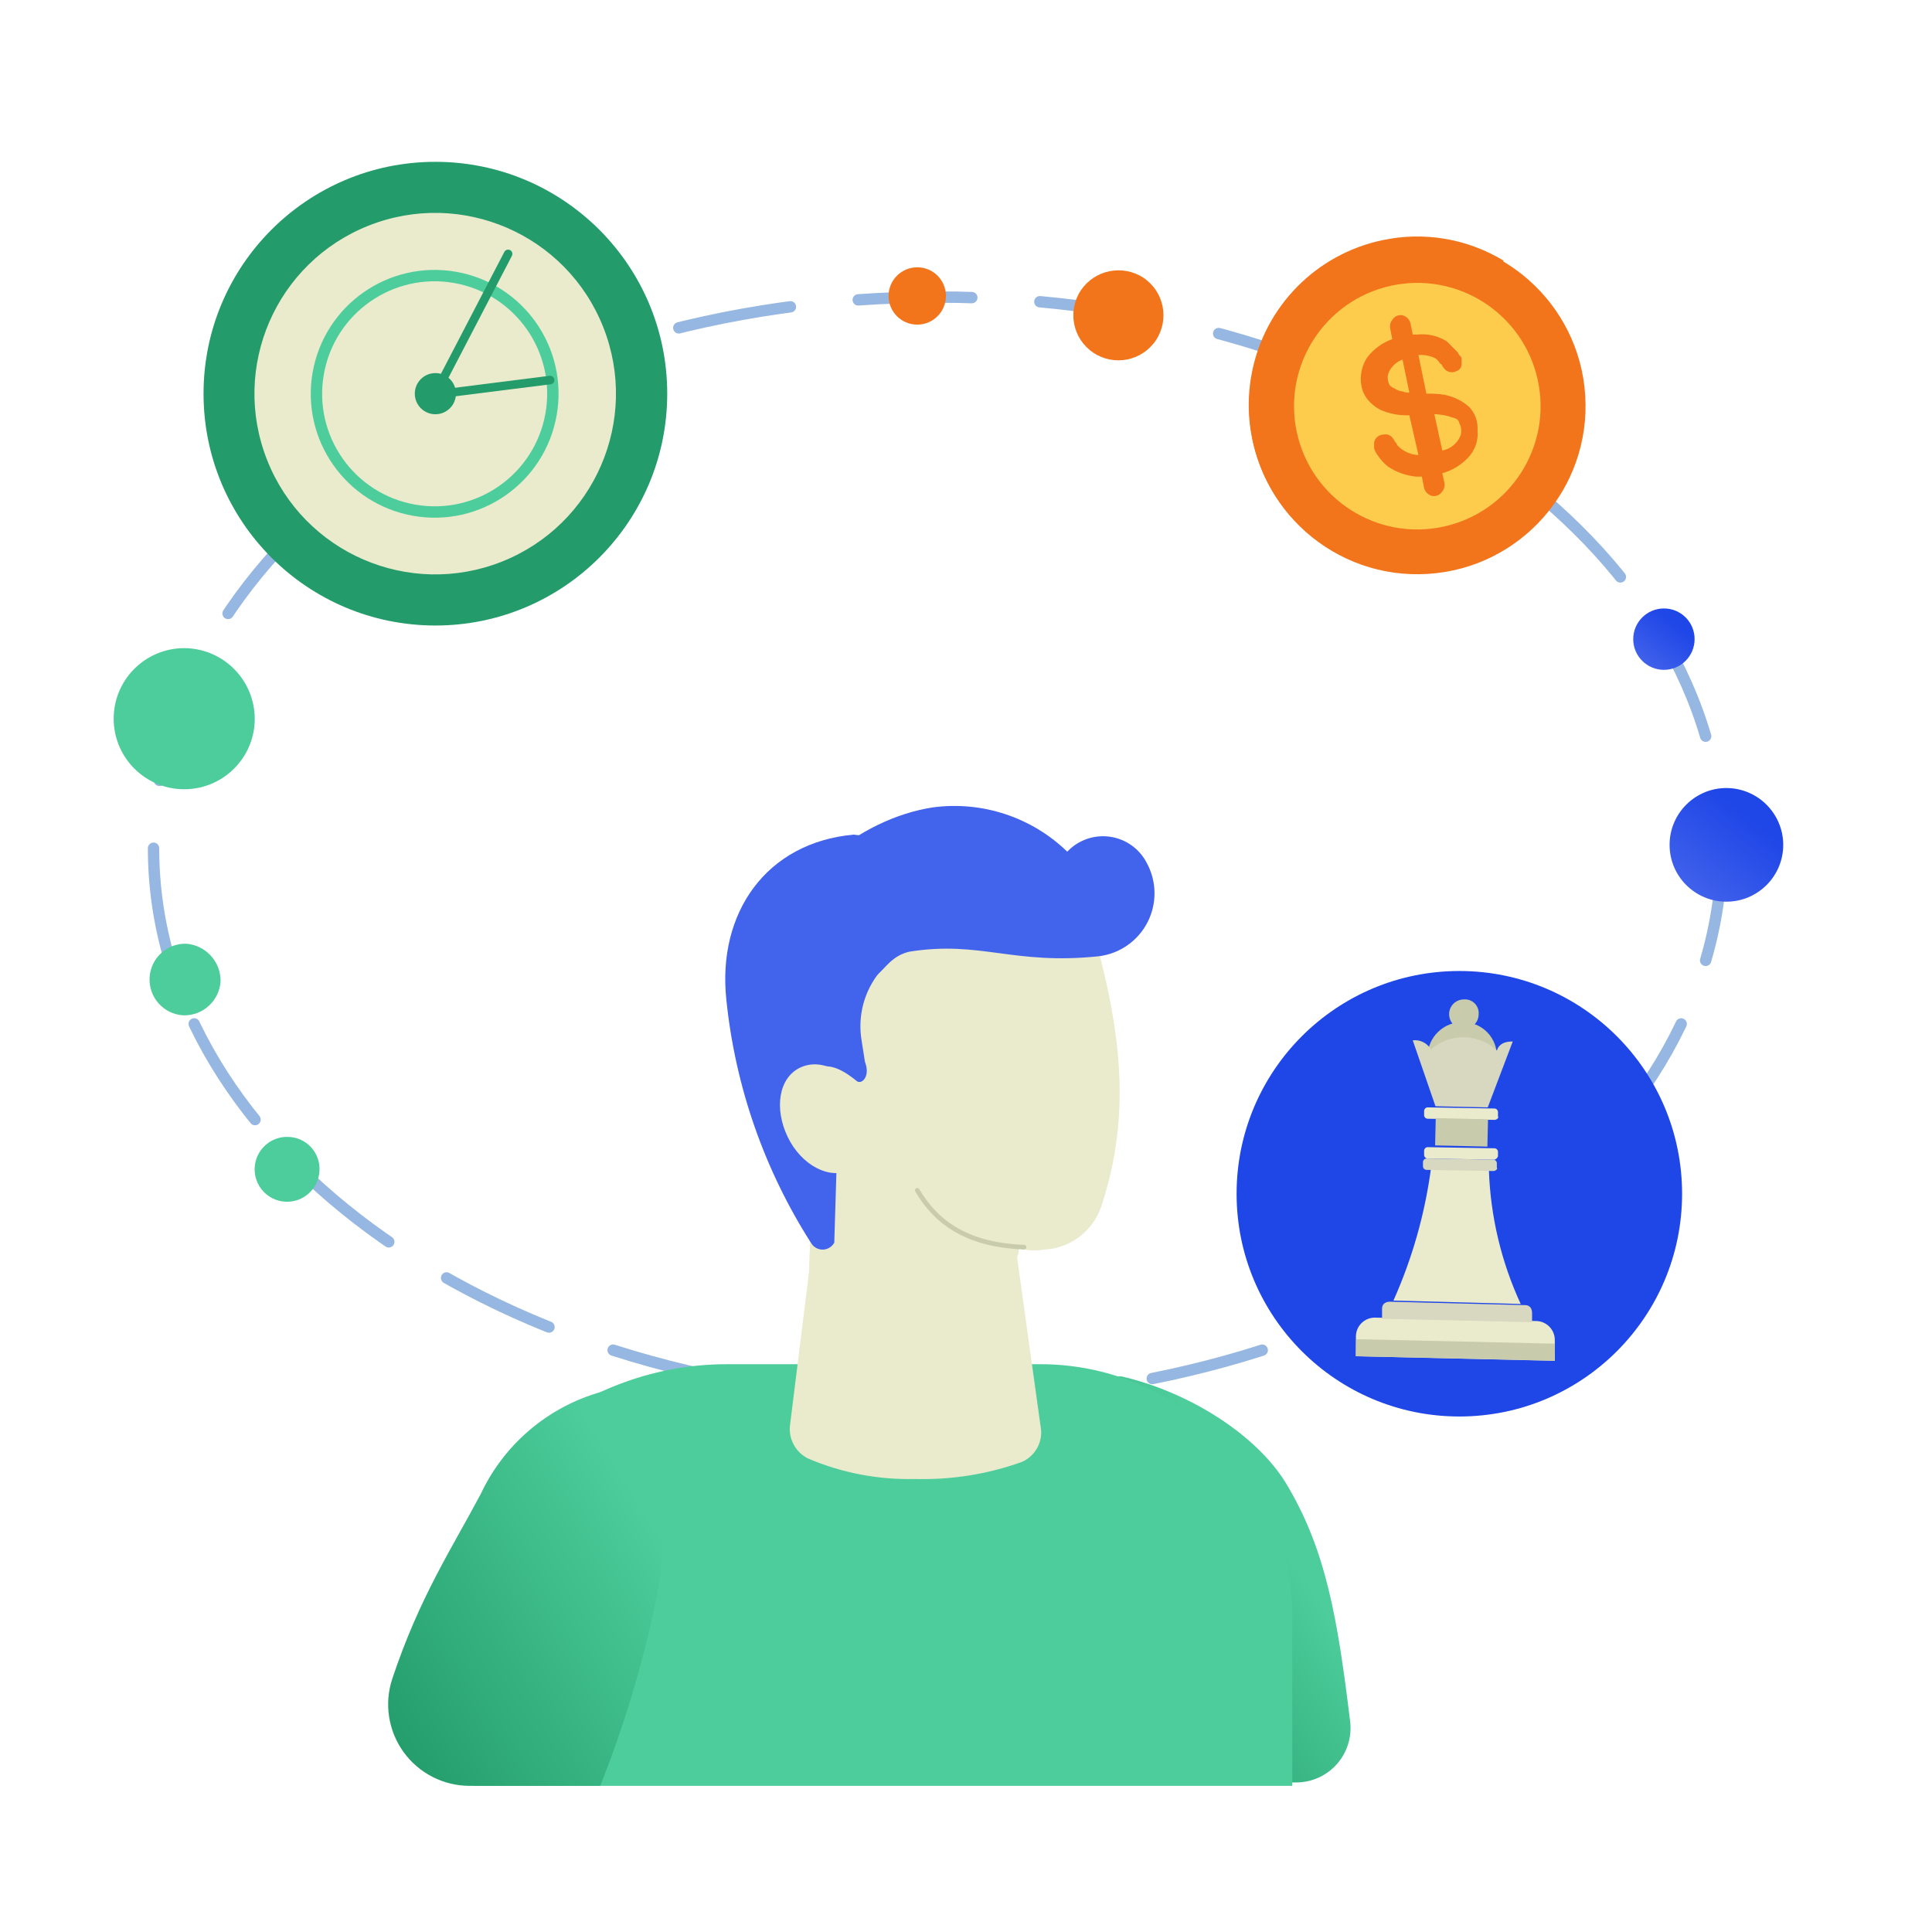
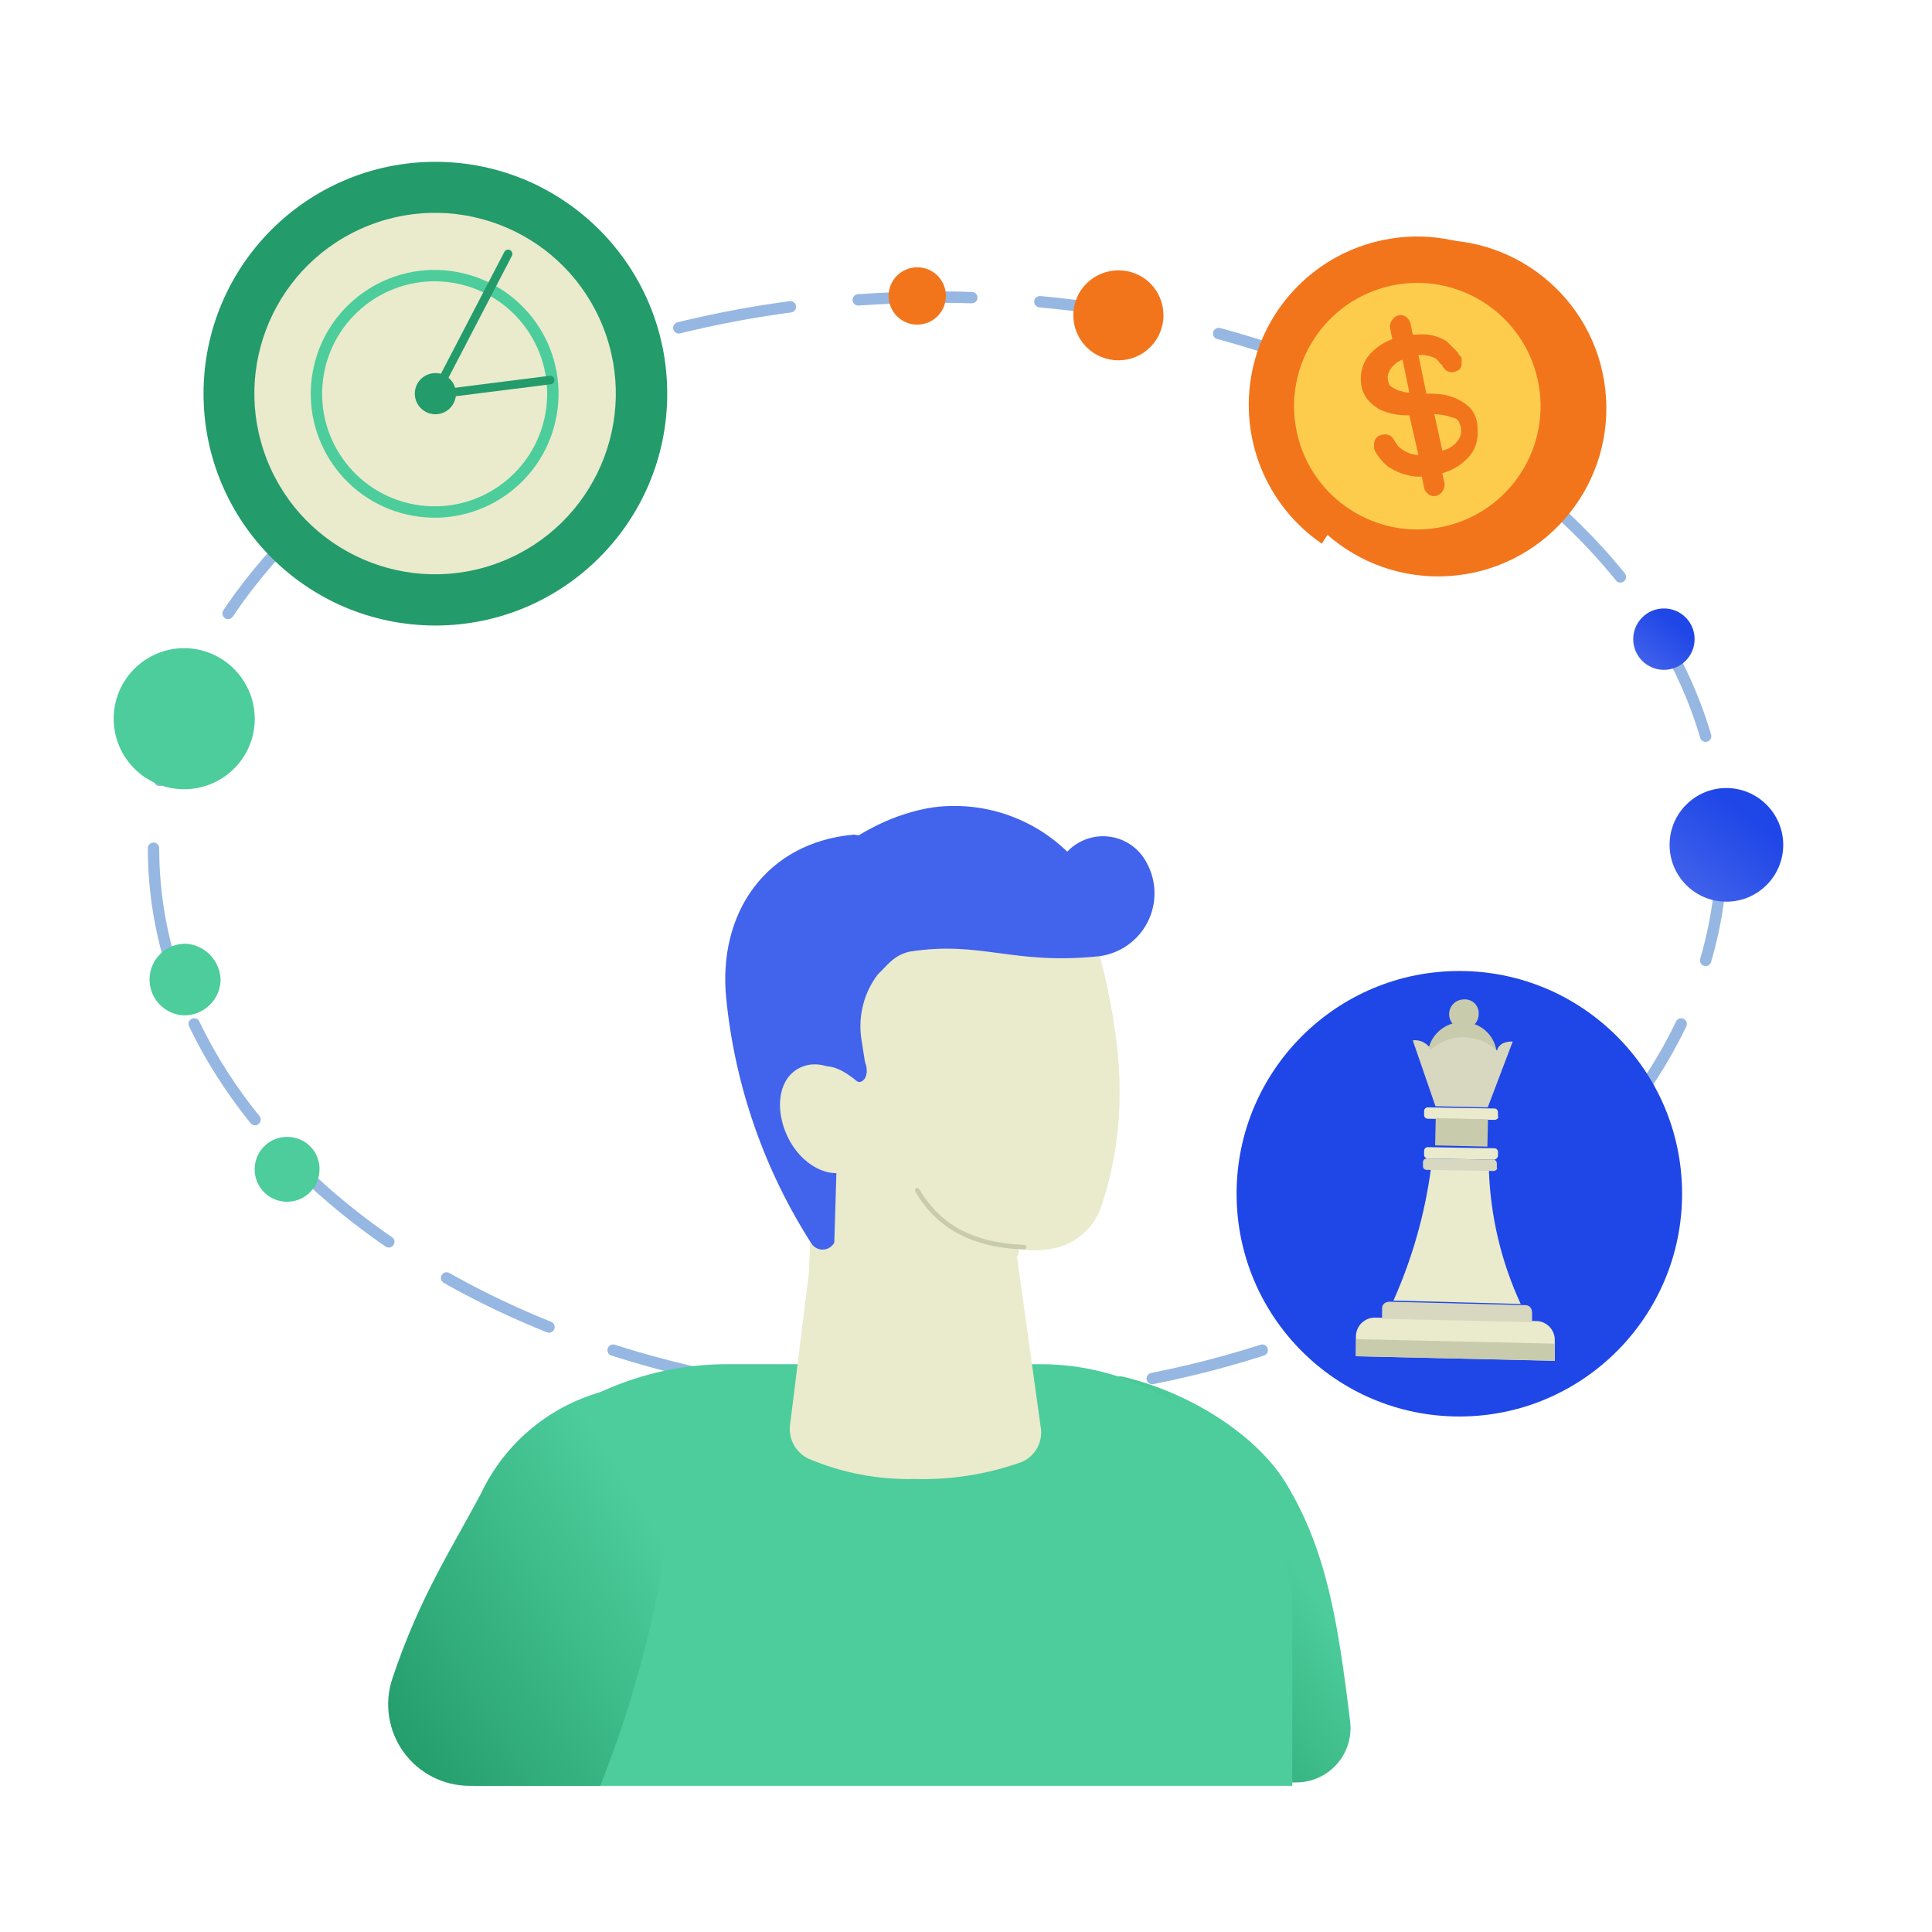
<svg xmlns="http://www.w3.org/2000/svg" xmlns:xlink="http://www.w3.org/1999/xlink" viewBox="0 0 170 170">
  <defs>
-     <style>.a{fill:#fff;}.b,.l,.n,.r{fill:none;stroke-linecap:round;stroke-miterlimit:10;}.b{stroke:#96b7e1;stroke-dasharray:10 6;}.c{fill:url(#a);}.d{fill:#eaeacd;}.e{fill:#c8cbac;}.f{fill:#d8d7bf;}.g{fill:#f2751c;}.h{fill:url(#b);}.i{fill:#fecc4d;}.j{fill:url(#c);}.k{fill:url(#d);}.l{stroke:#4ccd9b;}.m{fill:#239b6a;}.n{stroke:#239b6a;stroke-width:0.75px;}.o{fill:#4ccd9b;}.p{fill:url(#e);}.q{fill:#4263eb;}.r{stroke:#c8cbac;stroke-width:0.406px;}.s{fill:url(#f);}.t{fill:url(#g);}</style>
+     <style>.a{fill:#fff}.b,.l,.n,.r{fill:none;stroke-linecap:round;stroke-miterlimit:10}.b{stroke:#96b7e1;stroke-dasharray:10 6}.c{fill:url(#a)}.d{fill:#eaeacd}.e{fill:#c8cbac}.f{fill:#d8d7bf}.g{fill:#f2751c}.h{fill:url(#b)}.i{fill:#fecc4d}.j{fill:url(#c)}.k{fill:url(#d)}.l{stroke:#4ccd9b}.m{fill:#239b6a}.n{stroke:#239b6a;stroke-width:.75px}.o{fill:#4ccd9b}.p{fill:url(#e)}.q{fill:#4263eb}.r{stroke:#c8cbac;stroke-width:.406px}.s{fill:url(#f)}.t{fill:url(#g)}</style>
    <linearGradient id="a" x1="-8.359" y1="23.542" x2="-7.357" y2="23.542" gradientUnits="objectBoundingBox">
      <stop offset="0" stop-color="#4263eb" />
      <stop offset="1" stop-color="#1f46e7" />
    </linearGradient>
    <linearGradient id="b" x1="27.496" y1="-34.577" x2="27.496" y2="-35.5" gradientUnits="objectBoundingBox">
      <stop offset="0" stop-color="#f2751c" />
      <stop offset="1" stop-color="#ffc400" />
    </linearGradient>
-     <linearGradient id="c" x1="0.15" y1="0.951" x2="0.699" y2="0.25" xlink:href="#a" />
+     <linearGradient id="c" x1=".15" y1=".951" x2=".699" y2=".25" xlink:href="#a" />
    <linearGradient id="d" x1="7.443" y1="-13.324" x2="8.445" y2="-13.324" gradientUnits="objectBoundingBox">
      <stop offset="0" stop-color="#239b6a" />
      <stop offset="1" stop-color="#4ccd9b" />
    </linearGradient>
-     <linearGradient id="e" x1="0.155" y1="0.881" x2="0.713" y2="0.358" xlink:href="#d" />
-     <linearGradient id="f" x1="0.091" y1="1.04" x2="0.929" y2="0.298" xlink:href="#d" />
-     <linearGradient id="g" x1="0.146" y1="0.944" x2="0.695" y2="0.244" xlink:href="#a" />
+     <linearGradient id="e" x1=".155" y1=".881" x2=".713" y2=".358" xlink:href="#d" />
+     <linearGradient id="f" x1=".091" y1="1.04" x2=".929" y2=".298" xlink:href="#d" />
+     <linearGradient id="g" x1=".146" y1=".944" x2=".695" y2=".244" xlink:href="#a" />
  </defs>
-   <g transform="translate(-175 -1107)">
-     <rect class="a" width="170" height="170" transform="translate(175 1107)" />
-     <g transform="translate(185.01 1121.24)">
-       <ellipse class="b" cx="69" cy="48.5" rx="69" ry="48.5" transform="translate(3.5 11.9)" />
-       <circle class="c" cx="19.6" cy="19.6" r="19.6" transform="translate(98.8 71.2)" />
-       <path class="d" d="M126.8,105.5l-17.5-.4v-1.8a1.666,1.666,0,0,1,1.7-1.6l14.2.3a1.666,1.666,0,0,1,1.6,1.7Z" />
-       <rect class="e" width="17.5" height="1.5" transform="translate(109.316 103.596) rotate(1.297)" />
-       <path class="f" d="M124.8,102.1l-13.2-.3v-.9c0-.4.3-.6.7-.6l11.9.3c.4,0,.6.3.6.7Z" />
-       <path class="d" d="M123.8,100.5l-11.2-.3a42.205,42.205,0,0,0,3.3-11.6l5.1.1A30.534,30.534,0,0,0,123.8,100.5Z" />
-       <path class="f" d="M121.4,88.8l-5.9-.1a.319.319,0,0,1-.3-.3V88a.319.319,0,0,1,.3-.3l5.9.1a.319.319,0,0,1,.3.3v.4C121.8,88.6,121.6,88.8,121.4,88.8Z" />
-       <path class="d" d="M121.5,84.3l-5.9-.1a.319.319,0,0,1-.3-.3v-.4a.319.319,0,0,1,.3-.3l5.9.1a.319.319,0,0,1,.3.3V84C121.9,84.1,121.7,84.3,121.5,84.3Z" />
-       <rect class="e" width="4.6" height="2.4" transform="matrix(1, 0.023, -0.023, 1, 116.323, 84.146)" />
-       <path class="e" d="M120.1,75a1.3,1.3,0,1,1-1.3-1.3A1.206,1.206,0,0,1,120.1,75Z" />
-       <path class="e" d="M121.7,78.8a3.05,3.05,0,1,1-3-3.1A2.97,2.97,0,0,1,121.7,78.8Z" />
-       <path class="f" d="M120.9,83.2l-4.6-.1-2-5.8a1.623,1.623,0,0,1,1.6.8,4.3,4.3,0,0,1,5.8.1c.2-.6.7-.8,1.4-.8Z" />
-       <path class="d" d="M121.5,87.8l-5.9-.1a.319.319,0,0,1-.3-.3V87a.319.319,0,0,1,.3-.3l5.9.1a.319.319,0,0,1,.3.3v.4A.451.451,0,0,1,121.5,87.8Z" />
-       <circle class="g" cx="14.8" cy="14.8" r="14.8" transform="matrix(0.998, -0.062, 0.062, 0.998, 99.019, 7.637)" />
-       <path class="h" d="M122.3,8.7a14.64,14.64,0,0,0-10.7-1.8,14.812,14.812,0,0,0-5.3,26.7Z" />
-       <path class="i" d="M104.1,23.8a10.847,10.847,0,1,0,8.3-12.9A10.857,10.857,0,0,0,104.1,23.8Z" />
-       <path class="g" d="M119.3,21.6h0a4.593,4.593,0,0,0-2.2-1.1,8.6,8.6,0,0,0-1.6-.1l-.7-3.4a2.953,2.953,0,0,1,1.3.2,1,1,0,0,1,.5.4c.1.1.1.2.2.2.1.1.1.2.2.3a.87.87,0,0,0,.9.4c.4-.1.7-.3.7-.7v-.5c0-.1-.1-.2-.2-.3s-.1-.2-.2-.3l-.9-.9a4.023,4.023,0,0,0-2.6-.6h-.4l-.2-1a.988.988,0,0,0-.7-.7.87.87,0,0,0-.9.4.952.952,0,0,0-.2.7l.2,1a4.817,4.817,0,0,0-2.2,1.6,3.337,3.337,0,0,0-.5,1.2,3.3,3.3,0,0,0,0,1.4,2.725,2.725,0,0,0,.6,1.2,3.915,3.915,0,0,0,1,.8,5.753,5.753,0,0,0,2.6.5l.8,3.5A2.68,2.68,0,0,1,113,25c-.1-.1-.1-.2-.2-.3s-.1-.2-.2-.3a.807.807,0,0,0-.9-.4.849.849,0,0,0-.8.7v.5c0,.1.1.2.1.3.1.1.1.2.2.3a4.3,4.3,0,0,0,.9,1,5.381,5.381,0,0,0,2.5.9h.5l.2,1a.988.988,0,0,0,.7.7.87.87,0,0,0,.9-.4.952.952,0,0,0,.2-.7l-.2-.9a4.949,4.949,0,0,0,2.3-1.4,3.069,3.069,0,0,0,.8-2.4A2.724,2.724,0,0,0,119.3,21.6ZM114,20.3a1.268,1.268,0,0,1-.6-.1,1.421,1.421,0,0,1-.6-.2,2.186,2.186,0,0,1-.5-.3,1.421,1.421,0,0,1-.2-.6,1.268,1.268,0,0,1,.1-.6,2.163,2.163,0,0,1,1.2-1.1Zm4.5,3.8a2.145,2.145,0,0,1-1.6,1.3l-.7-3.2a5.853,5.853,0,0,1,1.3.2c.2.1.4.1.6.2a.536.536,0,0,1,.3.4A1.417,1.417,0,0,1,118.5,24.1Z" />
-       <path class="j" d="M146.9,60.1a5,5,0,1,1-5-5A5.015,5.015,0,0,1,146.9,60.1Z" />
-       <circle class="k" cx="20.4" cy="20.4" r="20.4" transform="translate(7.9 0)" />
-       <circle class="d" cx="15.9" cy="15.9" r="15.9" transform="matrix(0.93, -0.368, 0.368, 0.93, 7.646, 11.462)" />
-       <circle class="l" cx="10.4" cy="10.4" r="10.4" transform="translate(16.189 28.849) rotate(-80.008)" />
-       <path class="m" d="M30.1,20.2a1.811,1.811,0,1,1-2-1.6A1.805,1.805,0,0,1,30.1,20.2Z" />
-       <line class="n" x1="6.4" y2="12.3" transform="translate(28.3 8.1)" />
-       <line class="n" x1="9.5" y2="1.2" transform="translate(28.9 19.2)" />
-       <path class="o" d="M12.4,49.3a6.207,6.207,0,1,1-5.9-6.5A6.236,6.236,0,0,1,12.4,49.3Z" />
-       <path class="g" d="M90.6,10.2a3.966,3.966,0,1,1-5.5,1.1A4,4,0,0,1,90.6,10.2Z" />
-       <g transform="translate(0 28)">
-         <path class="p" d="M103.1,88.2c-2.6-4.2-8.4-7.9-14.3-9.3-1.7-.4-.4,3.1-2.1,3.6-2.4.8-5.4,6.3-3.5,10.2,3,9.7,7.1,14.1,11.8,21.9h9.1a4.787,4.787,0,0,0,4.7-5.3C107.7,100.3,106.7,94.1,103.1,88.2Z" />
-         <path class="o" d="M103.7,114.9h-72l-1.9-16c0-12.3,11.9-21.1,24.1-21.1H81.5A22.15,22.15,0,0,1,103.7,100Z" />
-         <path class="d" d="M59.5,83.2a2.893,2.893,0,0,0,1.6,2.9,22.568,22.568,0,0,0,9.4,1.8,25.735,25.735,0,0,0,9.4-1.5,2.835,2.835,0,0,0,1.7-2.8L78.9,64.2l-17-.3Z" />
-         <path class="d" d="M86,39.1c2.9,9.9,3.4,17.2.9,24.8a5.615,5.615,0,0,1-4.8,3.8H82a5.521,5.521,0,0,1-2.4-.1c.8,1.5-11.4,16.9-16.8,11.5a4.942,4.942,0,0,1-1.4-3c-1.3-7.9,2.8-38.7,3-37.6Z" />
-         <path class="q" d="M80.8,33.2l-15.7-2c-7.7.7-12,6.9-11.2,14.5a49.047,49.047,0,0,0,7.5,21.5,1.171,1.171,0,0,0,2-.1l.2-6.6a5.617,5.617,0,0,1-3.3-3.7c-1-2.7-.3-4.4,1.7-5.1,1.1-.4,2.3.3,3.4,1.2.4.3,1.2-.4.7-1.7l-.3-1.9a7.562,7.562,0,0,1,7.3-8.8l11.5-1.6C90,35.2,88.9,32.3,80.8,33.2Z" />
-         <path class="r" d="M70.7,62.5c1.6,2.7,4.2,4.8,9.4,5" />
-         <path class="q" d="M63.2,43.9c4.6,1.4,3.9-1.7,6.8-2.4,6.3-1,9.1,1.2,16.7.4a5.579,5.579,0,0,0,4.2-8.2,4.325,4.325,0,0,0-7-1,14.272,14.272,0,0,0-11.8-3.9c-6.6,1-13,6.5-14.9,12.7Z" />
-         <path class="d" d="M65.9,54.6c1.2,2.5.8,5.2-1.1,6.1-1.8.9-4.3-.4-5.5-2.9s-.8-5.2,1.1-6.1S64.7,52.1,65.9,54.6Z" />
-         <path class="s" d="M47.7,98.6c2.3-10.5-2.6-19-4.3-18.5a16.713,16.713,0,0,0-11.1,9.1c-2.6,4.9-5.4,9.1-7.8,16.3a7.17,7.17,0,0,0,6.8,9.4H42.8A96.9,96.9,0,0,0,47.7,98.6Z" />
-       </g>
-       <path class="o" d="M9.4,72.1a3.2,3.2,0,0,1-3.3,3,3.154,3.154,0,0,1,.3-6.3A3.278,3.278,0,0,1,9.4,72.1Z" />
-       <path class="g" d="M72.1,9.7a2.524,2.524,0,1,1-3.5.7A2.532,2.532,0,0,1,72.1,9.7Z" />
-       <path class="t" d="M139.1,42a2.7,2.7,0,1,1-2.7-2.7A2.689,2.689,0,0,1,139.1,42Z" />
-       <path class="o" d="M18.1,88.8a2.854,2.854,0,1,1-2.7-3A2.82,2.82,0,0,1,18.1,88.8Z" />
-     </g>
+   <path class="a" d="M0 0h170v170H0z" />
+   <g transform="translate(10.01 14.24)">
+     <ellipse class="b" cx="69" cy="48.5" rx="69" ry="48.5" transform="translate(3.5 11.9)" />
+     <circle class="c" cx="19.6" cy="19.6" r="19.6" transform="translate(98.8 71.2)" />
+     <path class="d" d="M126.8 105.5l-17.5-.4v-1.8a1.666 1.666 0 0 1 1.7-1.6l14.2.3a1.666 1.666 0 0 1 1.6 1.7z" />
+     <path class="e" d="M109.316 103.596l17.496.396-.034 1.5-17.496-.396z" />
+     <path class="f" d="M124.8 102.1l-13.2-.3v-.9c0-.4.3-.6.7-.6l11.9.3c.4 0 .6.3.6.7z" />
+     <path class="d" d="M123.8 100.5l-11.2-.3a42.205 42.205 0 0 0 3.3-11.6l5.1.1a30.534 30.534 0 0 0 2.8 11.8z" />
+     <path class="f" d="M121.4 88.8l-5.9-.1a.319.319 0 0 1-.3-.3V88a.319.319 0 0 1 .3-.3l5.9.1a.319.319 0 0 1 .3.3v.4c.1.1-.1.3-.3.3z" />
+     <path class="d" d="M121.5 84.3l-5.9-.1a.319.319 0 0 1-.3-.3v-.4a.319.319 0 0 1 .3-.3l5.9.1a.319.319 0 0 1 .3.3v.4c.1.1-.1.3-.3.3z" />
+     <path class="e" d="M116.323 84.146l4.6.106-.055 2.4-4.6-.106zM120.1 75a1.3 1.3 0 1 1-1.3-1.3 1.206 1.206 0 0 1 1.3 1.3z" />
+     <path class="e" d="M121.7 78.8a3.05 3.05 0 1 1-3-3.1 2.97 2.97 0 0 1 3 3.1z" />
+     <path class="f" d="M120.9 83.2l-4.6-.1-2-5.8a1.623 1.623 0 0 1 1.6.8 4.3 4.3 0 0 1 5.8.1c.2-.6.7-.8 1.4-.8z" />
+     <path class="d" d="M121.5 87.8l-5.9-.1a.319.319 0 0 1-.3-.3V87a.319.319 0 0 1 .3-.3l5.9.1a.319.319 0 0 1 .3.3v.4a.451.451 0 0 1-.3.3z" />
+     <circle class="g" cx="14.8" cy="14.8" r="14.8" transform="rotate(-3.62 174.515 -1591.451)" />
+     <path class="h" d="M122.3 8.7a14.64 14.64 0 0 0-10.7-1.8 14.812 14.812 0 0 0-5.3 26.7z" />
+     <path class="i" d="M104.1 23.8a10.847 10.847 0 1 0 8.3-12.9 10.857 10.857 0 0 0-8.3 12.9z" />
+     <path class="g" d="M119.3 21.6a4.593 4.593 0 0 0-2.2-1.1 8.6 8.6 0 0 0-1.6-.1l-.7-3.4a2.953 2.953 0 0 1 1.3.2 1 1 0 0 1 .5.4c.1.1.1.2.2.2.1.1.1.2.2.3a.87.87 0 0 0 .9.4c.4-.1.7-.3.7-.7v-.5c0-.1-.1-.2-.2-.3s-.1-.2-.2-.3l-.9-.9a4.023 4.023 0 0 0-2.6-.6h-.4l-.2-1a.988.988 0 0 0-.7-.7.87.87 0 0 0-.9.4.952.952 0 0 0-.2.7l.2 1a4.817 4.817 0 0 0-2.2 1.6 3.337 3.337 0 0 0-.5 1.2 3.3 3.3 0 0 0 0 1.4 2.725 2.725 0 0 0 .6 1.2 3.915 3.915 0 0 0 1 .8 5.753 5.753 0 0 0 2.6.5l.8 3.5a2.68 2.68 0 0 1-1.8-.8c-.1-.1-.1-.2-.2-.3s-.1-.2-.2-.3a.807.807 0 0 0-.9-.4.849.849 0 0 0-.8.7v.5c0 .1.1.2.1.3.1.1.1.2.2.3a4.3 4.3 0 0 0 .9 1 5.381 5.381 0 0 0 2.5.9h.5l.2 1a.988.988 0 0 0 .7.7.87.87 0 0 0 .9-.4.952.952 0 0 0 .2-.7l-.2-.9a4.949 4.949 0 0 0 2.3-1.4 3.069 3.069 0 0 0 .8-2.4 2.724 2.724 0 0 0-.7-2zm-5.3-1.3a1.268 1.268 0 0 1-.6-.1 1.421 1.421 0 0 1-.6-.2 2.186 2.186 0 0 1-.5-.3 1.421 1.421 0 0 1-.2-.6 1.268 1.268 0 0 1 .1-.6 2.163 2.163 0 0 1 1.2-1.1zm4.5 3.8a2.145 2.145 0 0 1-1.6 1.3l-.7-3.2a5.853 5.853 0 0 1 1.3.2c.2.1.4.1.6.2a.536.536 0 0 1 .3.4 1.417 1.417 0 0 1 .1 1.1z" />
+     <path class="j" d="M146.9 60.1a5 5 0 1 1-5-5 5.015 5.015 0 0 1 5 5z" />
+     <circle class="k" cx="20.4" cy="20.4" r="20.4" transform="translate(7.9)" />
+     <circle class="d" cx="15.9" cy="15.9" r="15.9" transform="rotate(-21.57 33.873 -14.334)" />
+     <circle class="l" cx="10.4" cy="10.4" r="10.4" transform="rotate(-80.008 25.283 4.78)" />
+     <path class="m" d="M30.1 20.2a1.811 1.811 0 1 1-2-1.6 1.805 1.805 0 0 1 2 1.6z" />
+     <path class="n" d="M34.7 8.1l-6.4 12.3m10.1-1.2l-9.5 1.2" />
+     <path class="o" d="M12.4 49.3a6.207 6.207 0 1 1-5.9-6.5 6.236 6.236 0 0 1 5.9 6.5z" />
+     <path class="g" d="M90.6 10.2a3.966 3.966 0 1 1-5.5 1.1 4 4 0 0 1 5.5-1.1z" />
+     <path class="p" d="M103.1 116.2c-2.6-4.2-8.4-7.9-14.3-9.3-1.7-.4-.4 3.1-2.1 3.6-2.4.8-5.4 6.3-3.5 10.2 3 9.7 7.1 14.1 11.8 21.9h9.1a4.787 4.787 0 0 0 4.7-5.3c-1.1-9-2.1-15.2-5.7-21.1z" />
+     <path class="o" d="M103.7 142.9h-72l-1.9-16c0-12.3 11.9-21.1 24.1-21.1h27.6a22.15 22.15 0 0 1 22.2 22.2z" />
+     <path class="d" d="M59.5 111.2a2.893 2.893 0 0 0 1.6 2.9 22.568 22.568 0 0 0 9.4 1.8 25.735 25.735 0 0 0 9.4-1.5 2.835 2.835 0 0 0 1.7-2.8l-2.7-19.4-17-.3z" />
+     <path class="d" d="M86 67.1c2.9 9.9 3.4 17.2.9 24.8a5.615 5.615 0 0 1-4.8 3.8H82a5.521 5.521 0 0 1-2.4-.1c.8 1.5-11.4 16.9-16.8 11.5a4.942 4.942 0 0 1-1.4-3c-1.3-7.9 2.8-38.7 3-37.6z" />
+     <path class="q" d="M80.8 61.2l-15.7-2c-7.7.7-12 6.9-11.2 14.5a49.047 49.047 0 0 0 7.5 21.5 1.171 1.171 0 0 0 2-.1l.2-6.6a5.617 5.617 0 0 1-3.3-3.7c-1-2.7-.3-4.4 1.7-5.1 1.1-.4 2.3.3 3.4 1.2.4.3 1.2-.4.7-1.7l-.3-1.9a7.562 7.562 0 0 1 7.3-8.8l11.5-1.6c5.4-3.7 4.3-6.6-3.8-5.7z" />
+     <path class="r" d="M70.7 90.5c1.6 2.7 4.2 4.8 9.4 5" />
+     <path class="q" d="M63.2 71.9c4.6 1.4 3.9-1.7 6.8-2.4 6.3-1 9.1 1.2 16.7.4a5.579 5.579 0 0 0 4.2-8.2 4.325 4.325 0 0 0-7-1 14.272 14.272 0 0 0-11.8-3.9c-6.6 1-13 6.5-14.9 12.7z" />
+     <path class="d" d="M65.9 82.6c1.2 2.5.8 5.2-1.1 6.1-1.8.9-4.3-.4-5.5-2.9s-.8-5.2 1.1-6.1 4.3.4 5.5 2.9z" />
+     <path class="s" d="M47.7 126.6c2.3-10.5-2.6-19-4.3-18.5a16.713 16.713 0 0 0-11.1 9.1c-2.6 4.9-5.4 9.1-7.8 16.3a7.17 7.17 0 0 0 6.8 9.4h11.5a96.9 96.9 0 0 0 4.9-16.3z" />
+     <path class="o" d="M9.4 72.1a3.2 3.2 0 0 1-3.3 3 3.154 3.154 0 0 1 .3-6.3 3.278 3.278 0 0 1 3 3.3z" />
+     <path class="g" d="M72.1 9.7a2.524 2.524 0 1 1-3.5.7 2.532 2.532 0 0 1 3.5-.7z" />
+     <path class="t" d="M139.1 42a2.7 2.7 0 1 1-2.7-2.7 2.689 2.689 0 0 1 2.7 2.7z" />
+     <path class="o" d="M18.1 88.8a2.854 2.854 0 1 1-2.7-3 2.82 2.82 0 0 1 2.7 3z" />
  </g>
</svg>
